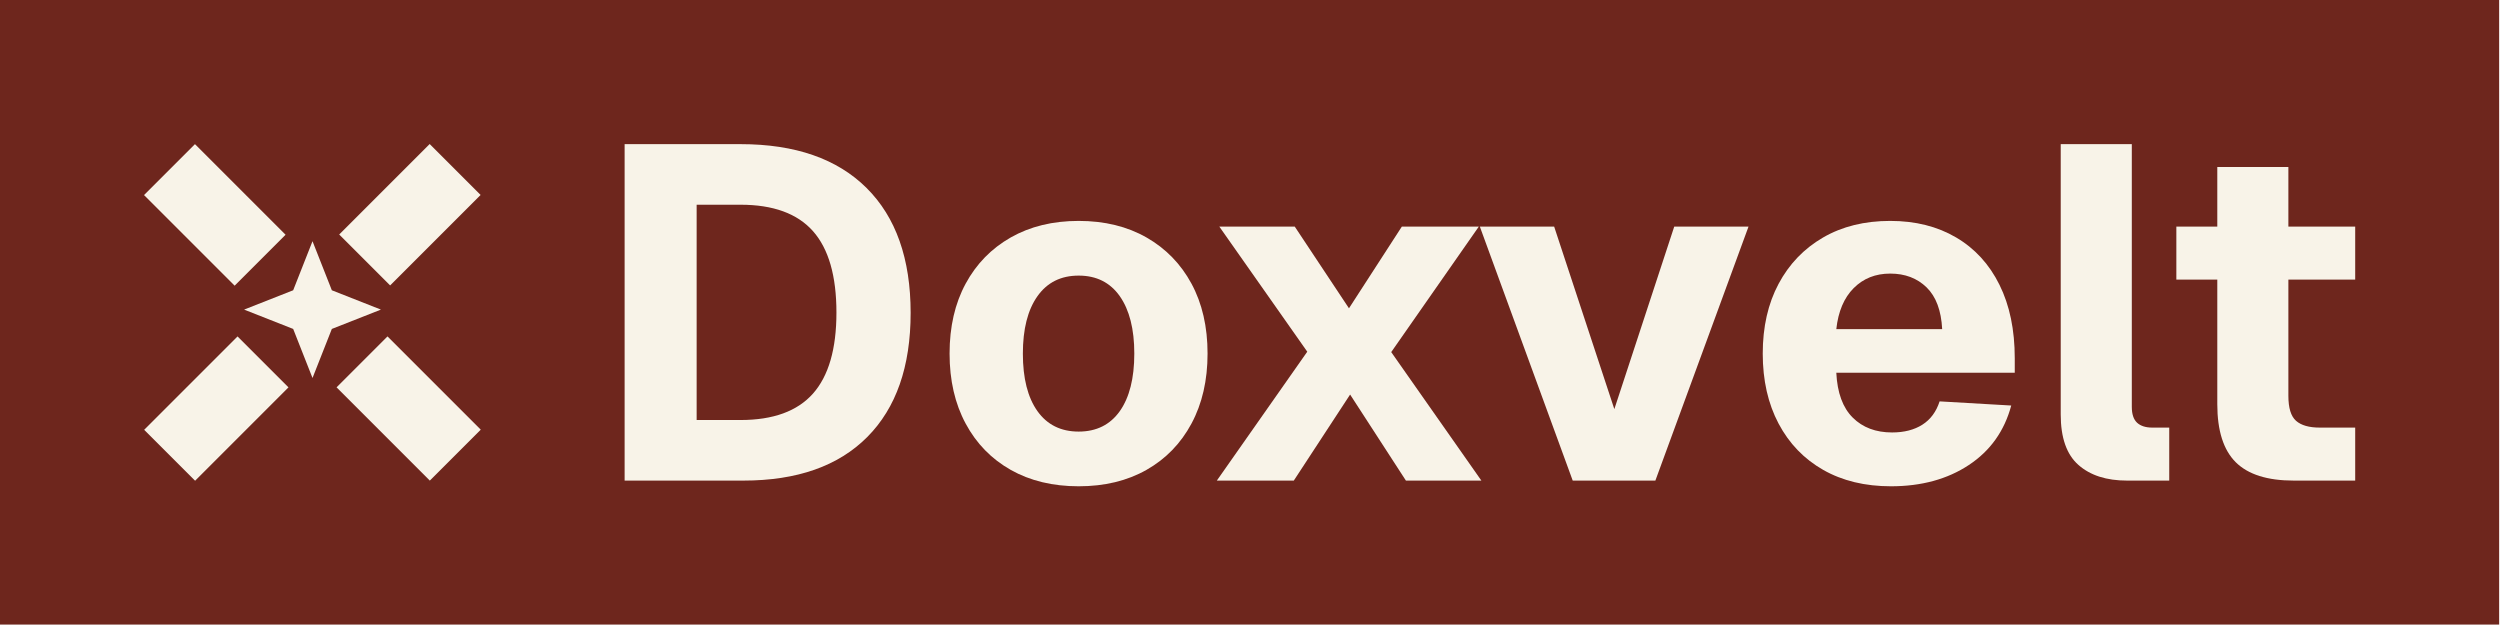
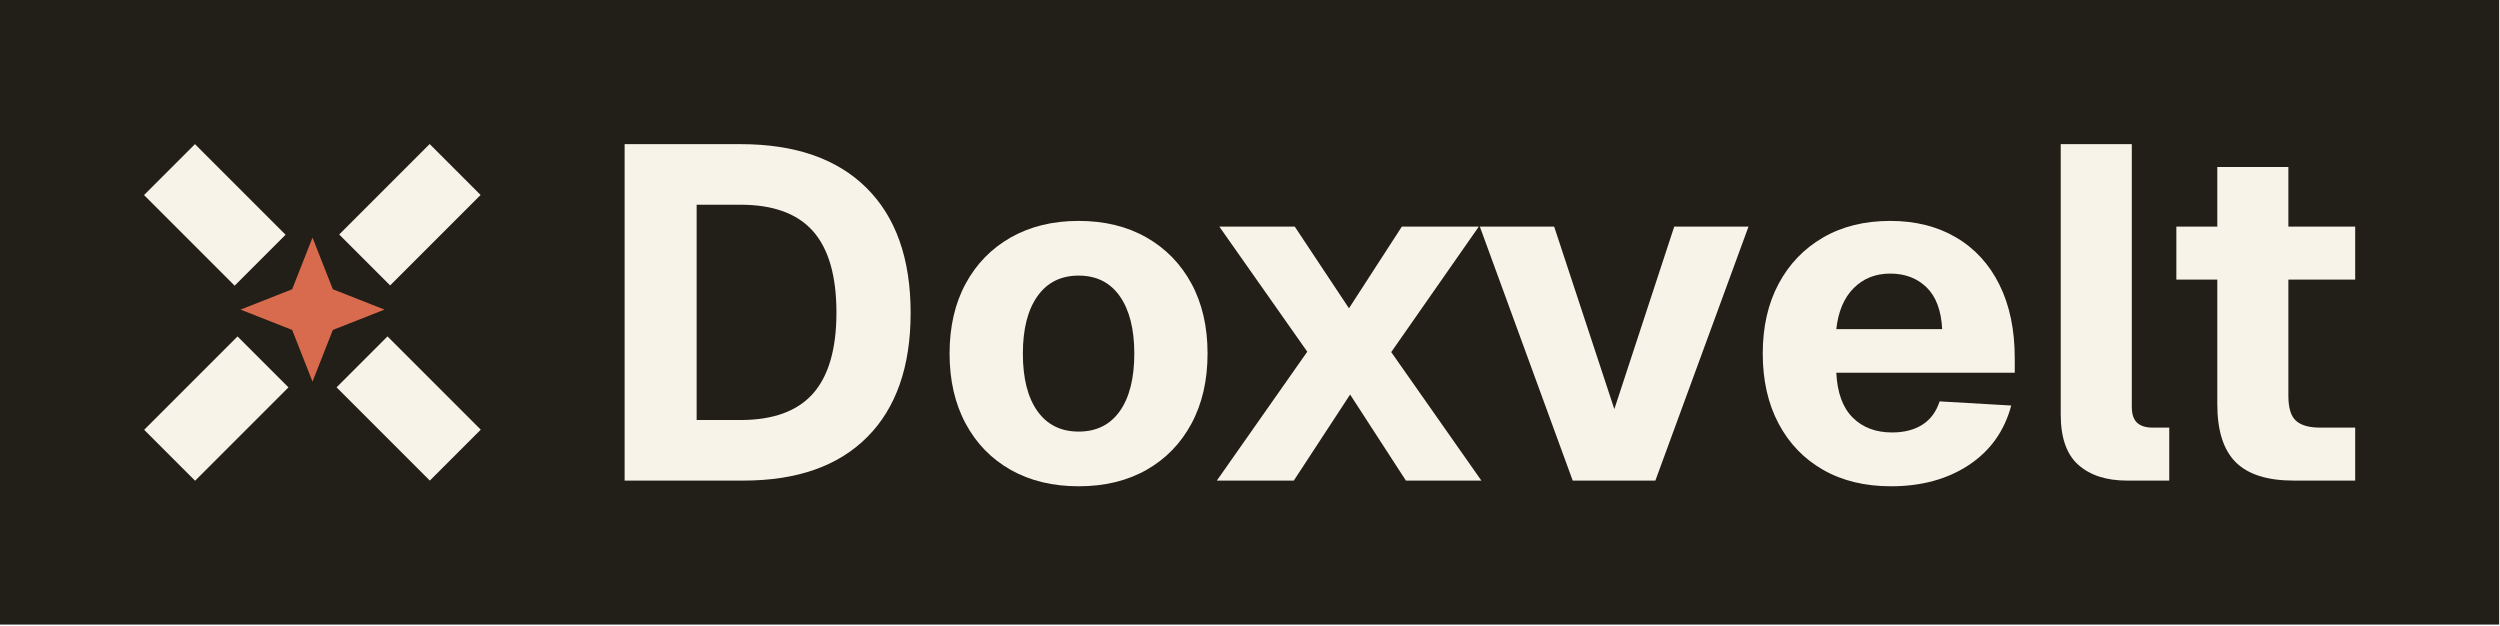
<svg xmlns="http://www.w3.org/2000/svg" width="100%" height="100%" viewBox="0 0 2354 589" version="1.1" xml:space="preserve" style="fill-rule:evenodd;clip-rule:evenodd;stroke-linejoin:round;stroke-miterlimit:2;">
-   <g transform="matrix(1,0,0,1,-4706.4,0)">
-     <g id="logo-oxblood-spark" transform="matrix(4.596094,0,0,1.148633,4706.4,0)">
-       <rect x="0" y="0" width="512" height="512" style="fill:rgb(110,38,29);" />
+   <g transform="matrix(1,0,0,1,-2353.2,-0)">
+     <g id="wordmark-fg-parchment-bg-ink" transform="matrix(4.596094,0,0,1.148633,2353.2,0)">
+       <rect x="0" y="0" width="512" height="512" style="fill:rgb(34,30,24);" />
      <g id="mark" transform="matrix(0.779516,0,0,0.8706,12.20742,33.18785)">
        <g id="arms">
          <g transform="matrix(7.338655,-26.29242,2.876417,10.30543,-6617.356,17311.718)">
            <rect x="778.82" y="338.845" width="1.824" height="8.52" style="fill:rgb(248,243,232);fill-rule:nonzero;" />
          </g>
          <g transform="matrix(7.338655,-26.29242,2.795261,10.01467,-6640.46,17229.2)">
            <rect x="778.82" y="338.845" width="1.824" height="8.52" style="fill:rgb(248,243,232);fill-rule:nonzero;" />
          </g>
          <g transform="matrix(7.338655,26.29242,-2.880644,10.32057,-4692.629,-23695.479)">
            <rect x="778.82" y="338.845" width="1.824" height="8.52" style="fill:rgb(248,243,232);fill-rule:nonzero;" />
          </g>
          <g transform="matrix(7.338655,26.29242,-2.790804,9.998697,-4672.576,-23767.583)">
            <rect x="778.82" y="338.845" width="1.824" height="8.52" style="fill:rgb(248,243,232);fill-rule:nonzero;" />
          </g>
        </g>
-         <g id="spark" transform="matrix(1.563296,0,0,5.60087,-11.69272,-26.6451)">
-           <path d="M50,38.5L53.25,46.75L61.5,50L53.25,53.25L50,61.5L46.75,53.25L38.5,50L46.75,46.75L50,38.5Z" style="fill:rgb(248,243,232);fill-rule:nonzero;" />
+         <g id="spark" transform="matrix(1.645575,0,0,5.895652,-15.80665,-41.38423)">
+           <path d="M50,38.5L53.25,46.75L61.5,50L53.25,53.25L50,61.5L46.75,53.25L38.5,50L46.75,46.75L50,38.5Z" style="fill:rgb(216,106,77);fill-rule:nonzero;" />
        </g>
      </g>
      <g id="wordmark" transform="matrix(8.090152,0,0,32.37161,-6172.807,-10850.794)">
        <path id="D" d="M778.82,347.365L778.82,338.845L781.755,338.845C783.139,338.845 784.203,339.215 784.947,339.955C785.691,340.695 786.063,341.749 786.063,343.117C786.063,344.477 785.697,345.525 784.965,346.261C784.233,346.997 783.187,347.365 781.827,347.365L778.82,347.365ZM780.644,345.831L781.755,345.831C782.582,345.831 783.194,345.608 783.59,345.162C783.986,344.715 784.184,344.031 784.184,343.11C784.184,342.182 783.986,341.495 783.59,341.048C783.194,340.602 782.582,340.379 781.755,340.379L780.644,340.379L780.644,345.831Z" style="fill:rgb(248,243,232);fill-rule:nonzero;" />
        <path id="o" d="M790.318,347.509C789.662,347.509 789.089,347.371 788.598,347.094C788.108,346.817 787.727,346.426 787.456,345.921C787.185,345.417 787.049,344.826 787.049,344.149C787.049,343.469 787.185,342.879 787.456,342.378C787.727,341.877 788.108,341.487 788.598,341.208C789.089,340.929 789.662,340.789 790.318,340.789C790.974,340.789 791.546,340.929 792.035,341.208C792.524,341.487 792.904,341.877 793.175,342.378C793.446,342.879 793.582,343.469 793.582,344.149C793.582,344.826 793.446,345.417 793.175,345.921C792.904,346.426 792.524,346.817 792.035,347.094C791.546,347.371 790.974,347.509 790.318,347.509ZM790.318,346.124C790.768,346.124 791.115,345.951 791.36,345.606C791.604,345.26 791.727,344.775 791.727,344.149C791.727,343.528 791.604,343.044 791.36,342.696C791.115,342.348 790.768,342.174 790.318,342.174C789.868,342.174 789.52,342.348 789.274,342.696C789.028,343.044 788.905,343.528 788.905,344.149C788.905,344.775 789.028,345.26 789.274,345.606C789.52,345.951 789.868,346.124 790.318,346.124Z" style="fill:rgb(248,243,232);fill-rule:nonzero;" />
        <path id="x" d="M793.817,347.365L796.107,344.101L793.88,340.933L795.79,340.933L797.163,343.002L798.502,340.933L800.451,340.933L798.233,344.111L800.516,347.365L798.605,347.365L797.192,345.186L795.766,347.365L793.817,347.365Z" style="fill:rgb(248,243,232);fill-rule:nonzero;" />
        <path id="v" d="M802.829,347.365L800.477,340.933L802.359,340.933L803.883,345.555L805.4,340.933L807.281,340.933L804.922,347.365L802.829,347.365Z" style="fill:rgb(248,243,232);fill-rule:nonzero;" />
        <path id="e" d="M810.889,347.509C810.231,347.509 809.659,347.371 809.172,347.094C808.686,346.817 808.309,346.426 808.042,345.921C807.775,345.417 807.641,344.826 807.641,344.149C807.641,343.472 807.775,342.883 808.042,342.383C808.309,341.882 808.684,341.491 809.168,341.21C809.651,340.929 810.218,340.789 810.869,340.789C811.508,340.789 812.064,340.929 812.538,341.208C813.013,341.487 813.379,341.887 813.636,342.407C813.894,342.927 814.023,343.547 814.023,344.269L814.023,344.634L809.504,344.634C809.529,345.141 809.668,345.52 809.92,345.77C810.172,346.021 810.504,346.146 810.917,346.146C811.223,346.146 811.478,346.08 811.684,345.949C811.89,345.818 812.035,345.621 812.12,345.359L813.934,345.464C813.761,346.109 813.404,346.611 812.861,346.97C812.319,347.329 811.661,347.509 810.889,347.509ZM809.504,343.53L812.185,343.53C812.161,343.058 812.029,342.705 811.791,342.473C811.552,342.24 811.245,342.123 810.869,342.123C810.496,342.123 810.188,342.246 809.944,342.491C809.7,342.735 809.553,343.082 809.504,343.53Z" style="fill:rgb(248,243,232);fill-rule:nonzero;" />
        <path id="l" d="M816.867,347.365C816.345,347.365 815.935,347.233 815.636,346.969C815.336,346.705 815.187,346.279 815.187,345.69L815.187,338.845L816.987,338.845L816.987,345.498C816.987,345.683 817.032,345.817 817.121,345.9C817.211,345.982 817.339,346.023 817.505,346.023L817.935,346.023L817.935,347.365L816.867,347.365Z" style="fill:rgb(248,243,232);fill-rule:nonzero;" />
        <path id="t" d="M819.152,342.275L818.115,342.275L818.115,340.933L819.152,340.933L819.152,339.423L820.952,339.423L820.952,340.933L822.644,340.933L822.644,342.275L820.952,342.275L820.952,345.219C820.952,345.527 821.017,345.737 821.147,345.852C821.278,345.966 821.477,346.023 821.746,346.023L822.644,346.023L822.644,347.365L821.089,347.365C820.421,347.365 819.932,347.21 819.62,346.901C819.308,346.591 819.152,346.101 819.152,345.431L819.152,342.275Z" style="fill:rgb(248,243,232);fill-rule:nonzero;" />
      </g>
    </g>
  </g>
</svg>
